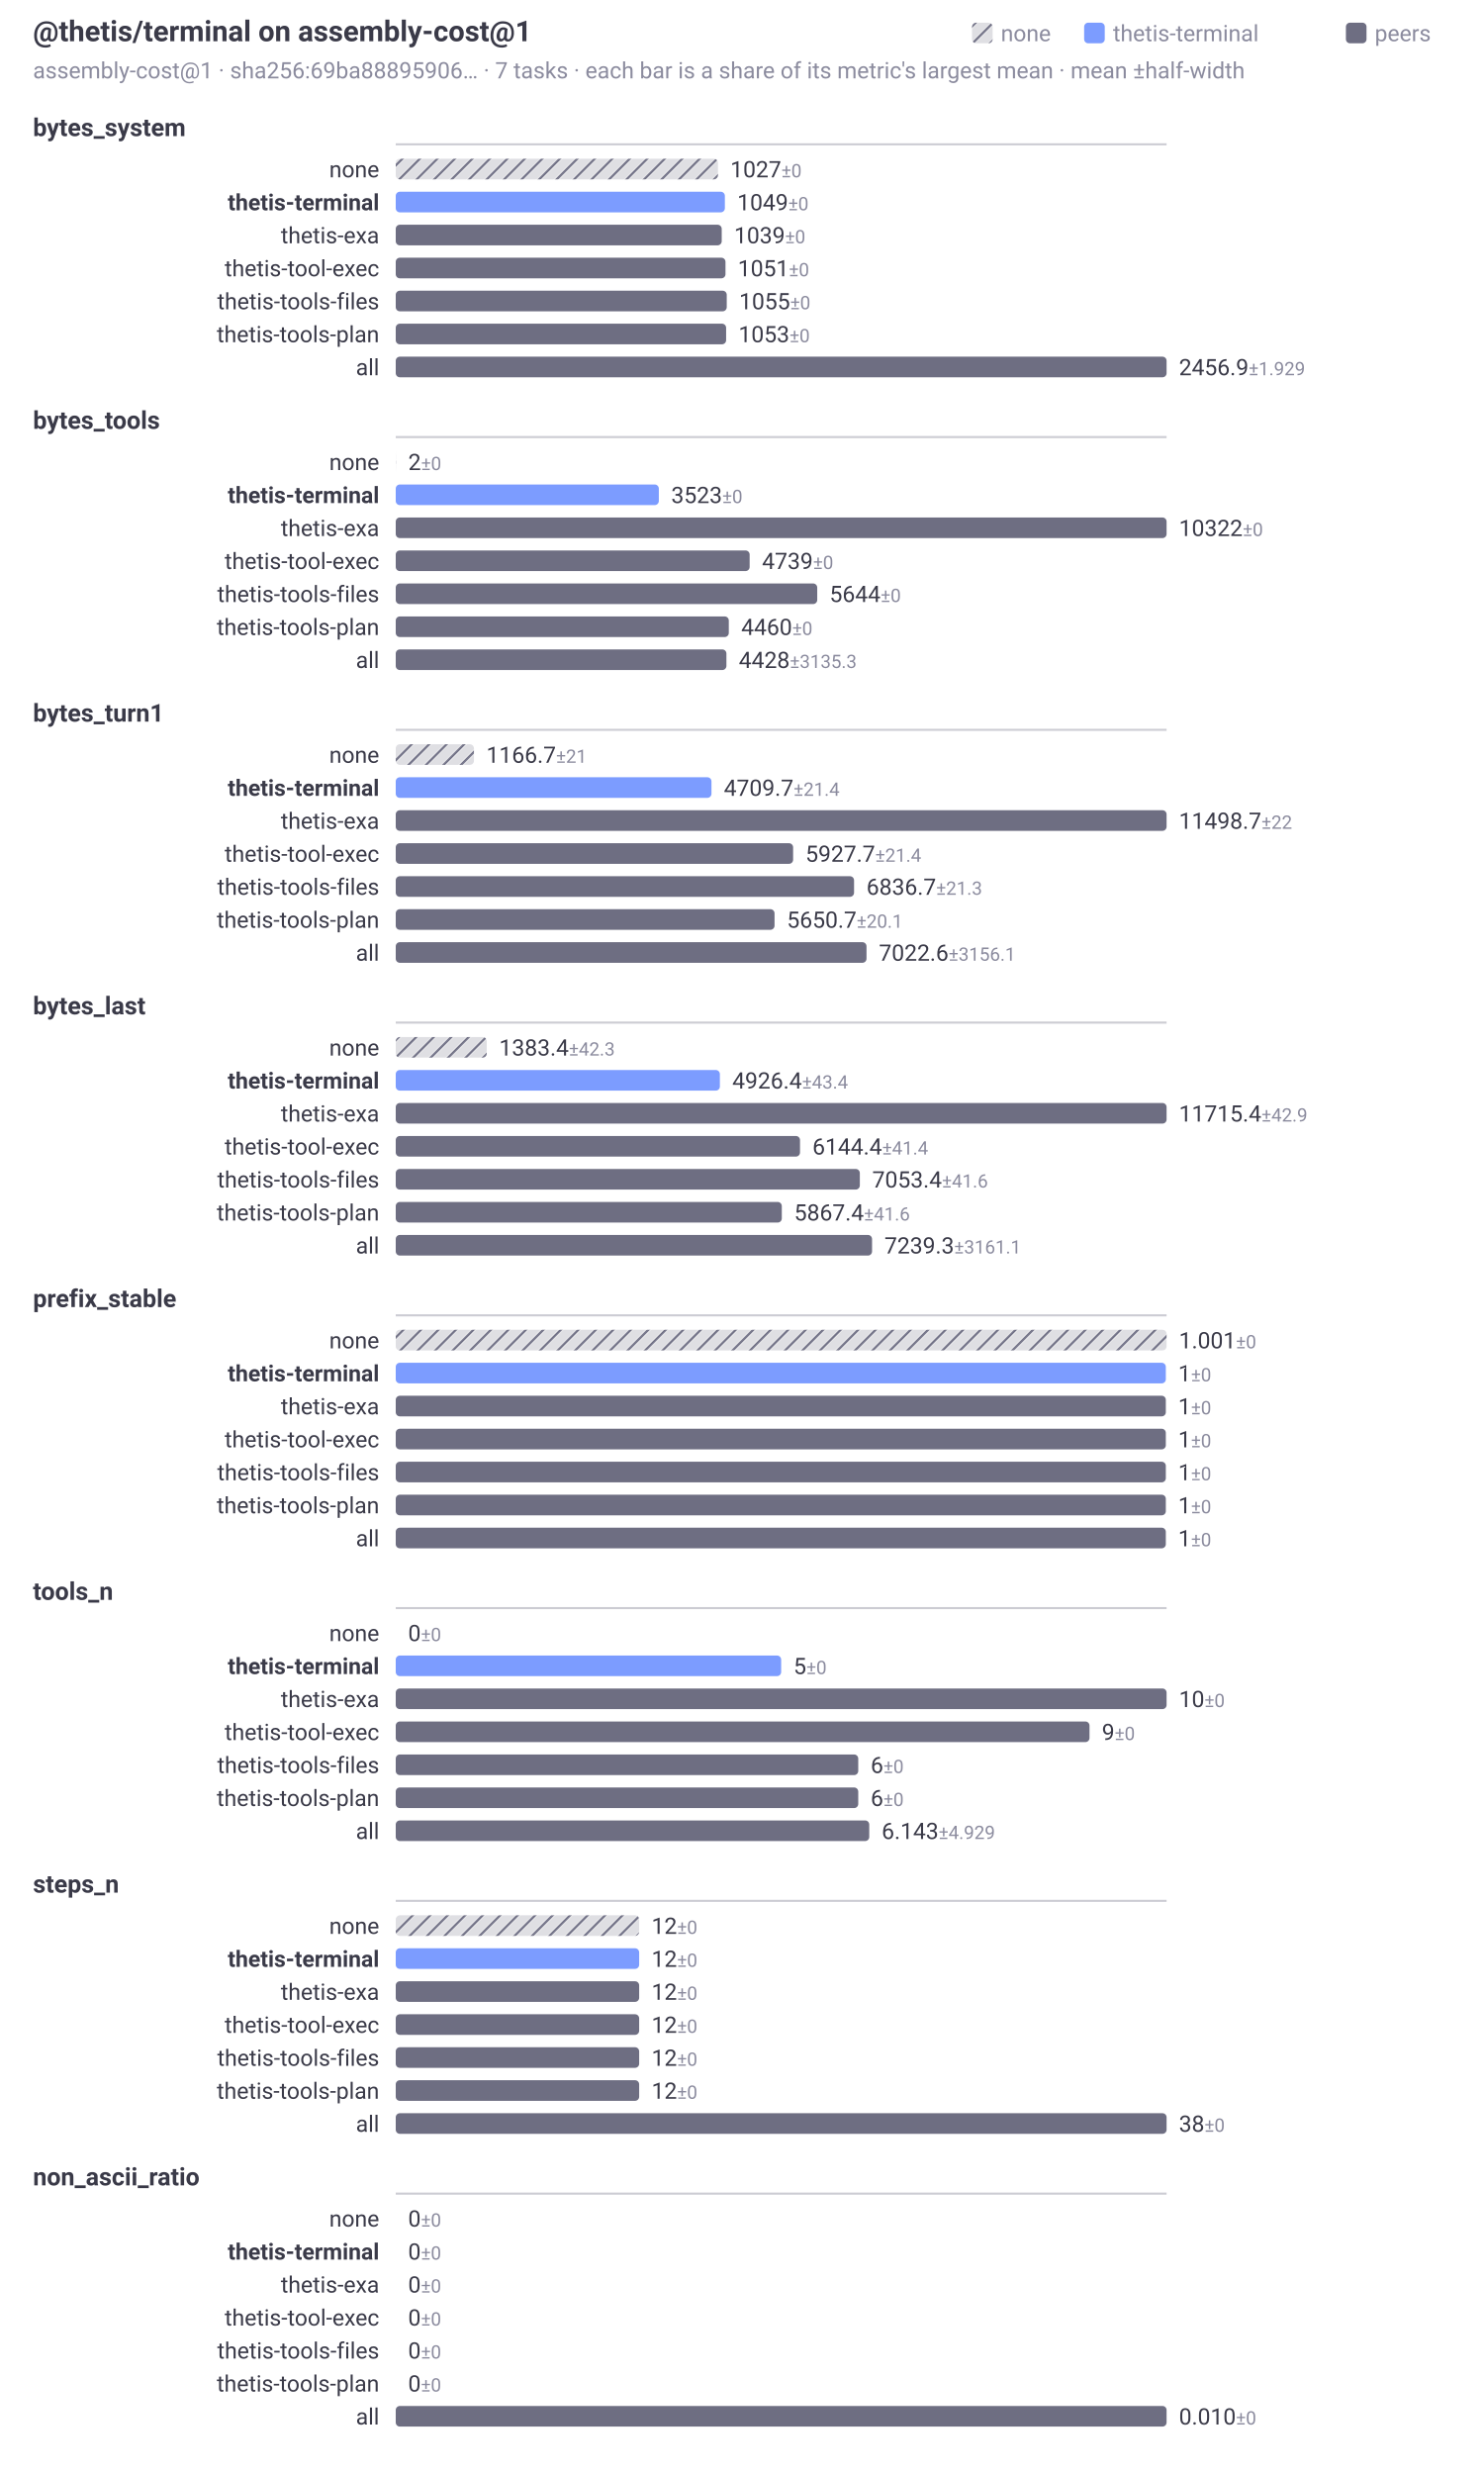
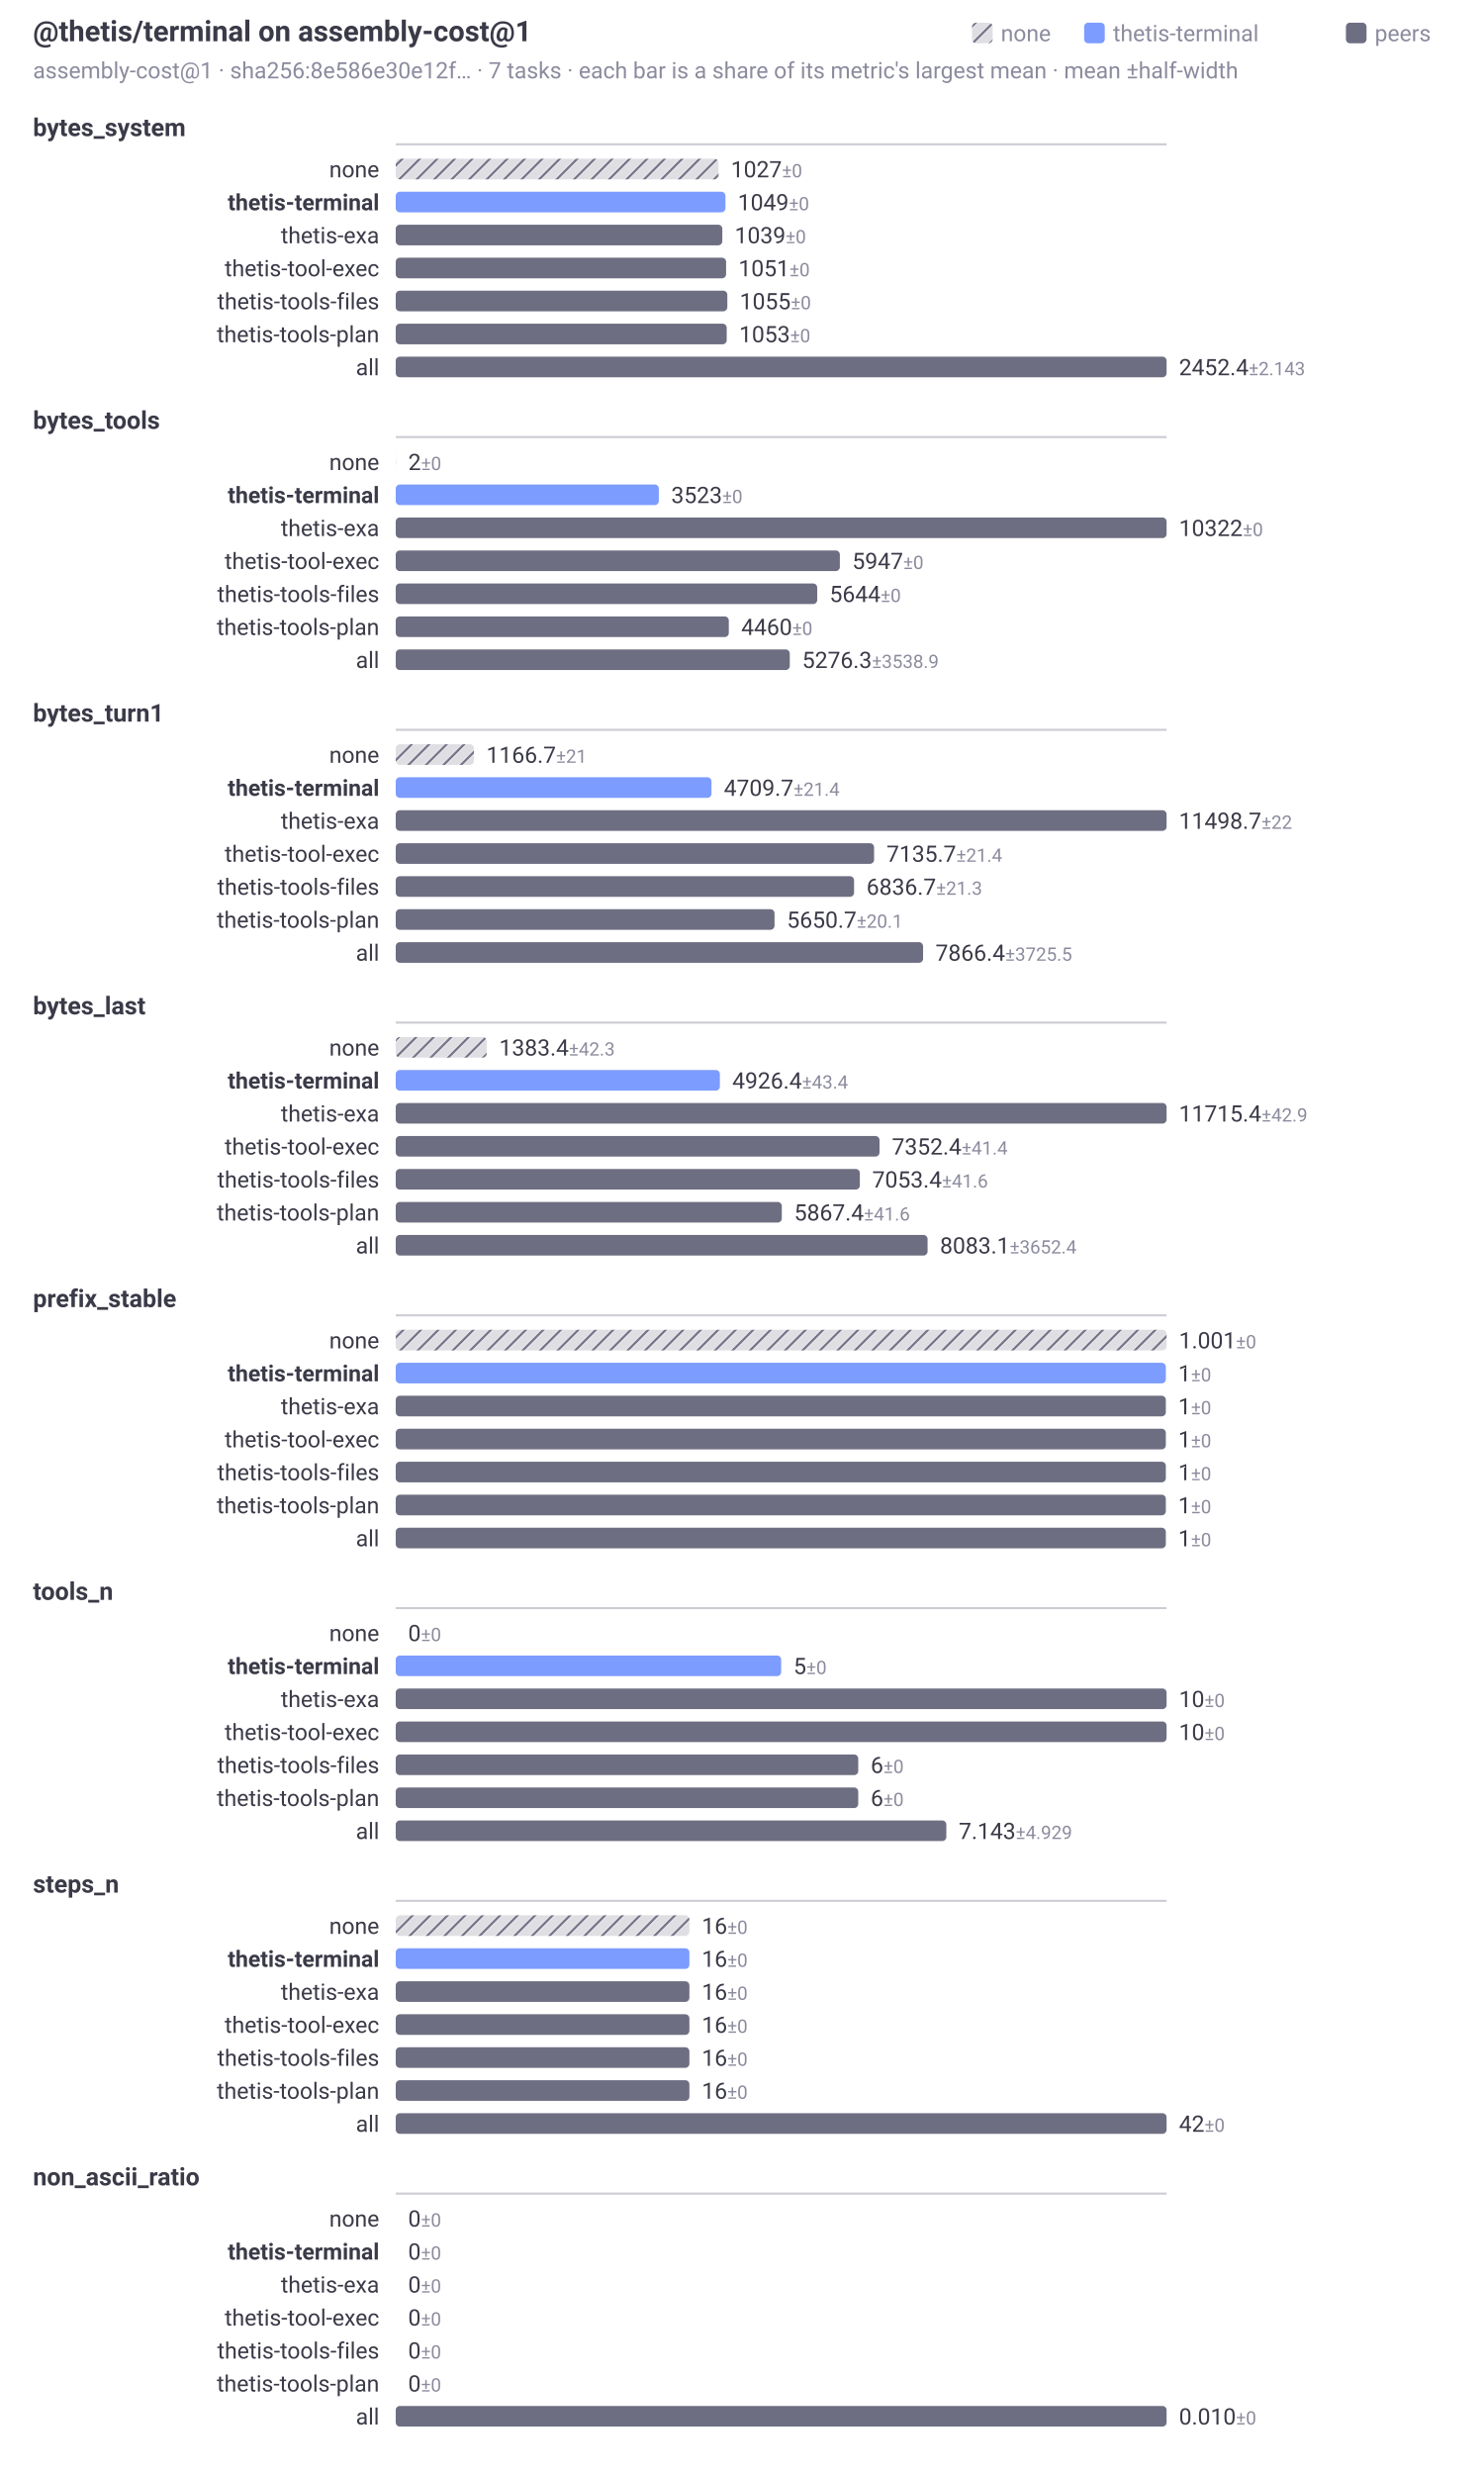
<svg xmlns="http://www.w3.org/2000/svg" width="720" height="1200" viewBox="0 0 720 1200" role="img" aria-labelledby="t d" font-family="system-ui, -apple-system, Segoe UI, Roboto, sans-serif">
  <style>.t{fill:#3a3a48}.f{fill:#8b8b9e}@media (prefers-color-scheme:dark){.t{fill:#d2d2dc}.f{fill:#9a9aae}}</style>
  <defs>
    <pattern id="hatch" width="6" height="6" patternUnits="userSpaceOnUse" patternTransform="rotate(45)">
      <rect width="6" height="6" fill="#6e6e82" fill-opacity="0.22" />
      <line x1="0" y1="0" x2="0" y2="6" stroke="#6e6e82" stroke-width="2" />
    </pattern>
  </defs>
  <text class="t" x="16" y="20" font-size="14" font-weight="600">@thetis/terminal on assembly-cost@1</text>
-   <text class="f" x="16" y="38" font-size="11">assembly-cost@1 · sha256:69ba88895906… · 7 tasks · each bar is a share of its metric's largest mean · mean ±half-width</text>
+   <text class="f" x="16" y="38" font-size="11">assembly-cost@1 · sha256:8e586e30e12f… · 7 tasks · each bar is a share of its metric's largest mean · mean ±half-width</text>
  <rect x="653" y="11" width="10" height="10" rx="2" fill="#6e6e82" />
  <text class="f" x="667" y="20" font-size="11">peers</text>
  <rect x="526" y="11" width="10" height="10" rx="2" fill="#7c9cff" />
  <text class="f" x="540" y="20" font-size="11">thetis-terminal</text>
  <rect x="471.6" y="11" width="10" height="10" rx="2" fill="url(#hatch)" />
  <text class="f" x="485.6" y="20" font-size="11">none</text>
  <text class="t" x="16" y="66" font-size="12" font-weight="600">bytes_system</text>
  <line x1="192" y1="70" x2="566" y2="70" stroke="#6e6e82" stroke-opacity="0.35" stroke-width="1" />
  <text class="t" x="184" y="86" font-size="11" text-anchor="end">none</text>
-   <rect x="192" y="77" width="156.34" height="10" rx="2" fill="url(#hatch)" />
-   <text class="t" x="354.34" y="86" font-size="11">1027<tspan class="f" font-size="9"> ±0</tspan>
+   <rect x="192" y="77" width="156.62" height="10" rx="2" fill="url(#hatch)" />
+   <text class="t" x="354.62" y="86" font-size="11">1027<tspan class="f" font-size="9"> ±0</tspan>
  </text>
  <text class="t" x="184" y="102" font-size="11" text-anchor="end" font-weight="600">thetis-terminal</text>
-   <rect x="192" y="93" width="159.69" height="10" rx="2" fill="#7c9cff" />
-   <text class="t" x="357.69" y="102" font-size="11">1049<tspan class="f" font-size="9"> ±0</tspan>
+   <rect x="192" y="93" width="159.97" height="10" rx="2" fill="#7c9cff" />
+   <text class="t" x="357.97" y="102" font-size="11">1049<tspan class="f" font-size="9"> ±0</tspan>
  </text>
  <text class="t" x="184" y="118" font-size="11" text-anchor="end">thetis-exa</text>
-   <rect x="192" y="109" width="158.16" height="10" rx="2" fill="#6e6e82" />
-   <text class="t" x="356.16" y="118" font-size="11">1039<tspan class="f" font-size="9"> ±0</tspan>
+   <rect x="192" y="109" width="158.45" height="10" rx="2" fill="#6e6e82" />
+   <text class="t" x="356.45" y="118" font-size="11">1039<tspan class="f" font-size="9"> ±0</tspan>
  </text>
  <text class="t" x="184" y="134" font-size="11" text-anchor="end">thetis-tool-exec</text>
-   <rect x="192" y="125" width="159.99" height="10" rx="2" fill="#6e6e82" />
-   <text class="t" x="357.99" y="134" font-size="11">1051<tspan class="f" font-size="9"> ±0</tspan>
+   <rect x="192" y="125" width="160.28" height="10" rx="2" fill="#6e6e82" />
+   <text class="t" x="358.28" y="134" font-size="11">1051<tspan class="f" font-size="9"> ±0</tspan>
  </text>
  <text class="t" x="184" y="150" font-size="11" text-anchor="end">thetis-tools-files</text>
-   <rect x="192" y="141" width="160.6" height="10" rx="2" fill="#6e6e82" />
-   <text class="t" x="358.6" y="150" font-size="11">1055<tspan class="f" font-size="9"> ±0</tspan>
+   <rect x="192" y="141" width="160.89" height="10" rx="2" fill="#6e6e82" />
+   <text class="t" x="358.89" y="150" font-size="11">1055<tspan class="f" font-size="9"> ±0</tspan>
  </text>
  <text class="t" x="184" y="166" font-size="11" text-anchor="end">thetis-tools-plan</text>
-   <rect x="192" y="157" width="160.3" height="10" rx="2" fill="#6e6e82" />
-   <text class="t" x="358.3" y="166" font-size="11">1053<tspan class="f" font-size="9"> ±0</tspan>
+   <rect x="192" y="157" width="160.58" height="10" rx="2" fill="#6e6e82" />
+   <text class="t" x="358.58" y="166" font-size="11">1053<tspan class="f" font-size="9"> ±0</tspan>
  </text>
  <text class="t" x="184" y="182" font-size="11" text-anchor="end">all</text>
  <rect x="192" y="173" width="374" height="10" rx="2" fill="#6e6e82" />
-   <text class="t" x="572" y="182" font-size="11">2456.9<tspan class="f" font-size="9"> ±1.929</tspan>
+   <text class="t" x="572" y="182" font-size="11">2452.4<tspan class="f" font-size="9"> ±2.143</tspan>
  </text>
  <text class="t" x="16" y="208" font-size="12" font-weight="600">bytes_tools</text>
  <line x1="192" y1="212" x2="566" y2="212" stroke="#6e6e82" stroke-opacity="0.35" stroke-width="1" />
  <text class="t" x="184" y="228" font-size="11" text-anchor="end">none</text>
  <rect x="192" y="219" width="0.07" height="10" rx="2" fill="url(#hatch)" />
  <text class="t" x="198.07" y="228" font-size="11">2<tspan class="f" font-size="9"> ±0</tspan>
  </text>
  <text class="t" x="184" y="244" font-size="11" text-anchor="end" font-weight="600">thetis-terminal</text>
  <rect x="192" y="235" width="127.65" height="10" rx="2" fill="#7c9cff" />
  <text class="t" x="325.65" y="244" font-size="11">3523<tspan class="f" font-size="9"> ±0</tspan>
  </text>
  <text class="t" x="184" y="260" font-size="11" text-anchor="end">thetis-exa</text>
  <rect x="192" y="251" width="374" height="10" rx="2" fill="#6e6e82" />
  <text class="t" x="572" y="260" font-size="11">10322<tspan class="f" font-size="9"> ±0</tspan>
  </text>
  <text class="t" x="184" y="276" font-size="11" text-anchor="end">thetis-tool-exec</text>
-   <rect x="192" y="267" width="171.71" height="10" rx="2" fill="#6e6e82" />
-   <text class="t" x="369.71" y="276" font-size="11">4739<tspan class="f" font-size="9"> ±0</tspan>
+   <rect x="192" y="267" width="215.48" height="10" rx="2" fill="#6e6e82" />
+   <text class="t" x="413.48" y="276" font-size="11">5947<tspan class="f" font-size="9"> ±0</tspan>
  </text>
  <text class="t" x="184" y="292" font-size="11" text-anchor="end">thetis-tools-files</text>
  <rect x="192" y="283" width="204.5" height="10" rx="2" fill="#6e6e82" />
  <text class="t" x="402.5" y="292" font-size="11">5644<tspan class="f" font-size="9"> ±0</tspan>
  </text>
  <text class="t" x="184" y="308" font-size="11" text-anchor="end">thetis-tools-plan</text>
  <rect x="192" y="299" width="161.6" height="10" rx="2" fill="#6e6e82" />
  <text class="t" x="359.6" y="308" font-size="11">4460<tspan class="f" font-size="9"> ±0</tspan>
  </text>
  <text class="t" x="184" y="324" font-size="11" text-anchor="end">all</text>
-   <rect x="192" y="315" width="160.44" height="10" rx="2" fill="#6e6e82" />
-   <text class="t" x="358.44" y="324" font-size="11">4428<tspan class="f" font-size="9"> ±3135.3</tspan>
+   <rect x="192" y="315" width="191.18" height="10" rx="2" fill="#6e6e82" />
+   <text class="t" x="389.18" y="324" font-size="11">5276.3<tspan class="f" font-size="9"> ±3538.9</tspan>
  </text>
  <text class="t" x="16" y="350" font-size="12" font-weight="600">bytes_turn1</text>
  <line x1="192" y1="354" x2="566" y2="354" stroke="#6e6e82" stroke-opacity="0.35" stroke-width="1" />
  <text class="t" x="184" y="370" font-size="11" text-anchor="end">none</text>
  <rect x="192" y="361" width="37.95" height="10" rx="2" fill="url(#hatch)" />
  <text class="t" x="235.95" y="370" font-size="11">1166.7<tspan class="f" font-size="9"> ±21</tspan>
  </text>
  <text class="t" x="184" y="386" font-size="11" text-anchor="end" font-weight="600">thetis-terminal</text>
  <rect x="192" y="377" width="153.19" height="10" rx="2" fill="#7c9cff" />
  <text class="t" x="351.19" y="386" font-size="11">4709.7<tspan class="f" font-size="9"> ±21.4</tspan>
  </text>
  <text class="t" x="184" y="402" font-size="11" text-anchor="end">thetis-exa</text>
  <rect x="192" y="393" width="374" height="10" rx="2" fill="#6e6e82" />
  <text class="t" x="572" y="402" font-size="11">11498.7<tspan class="f" font-size="9"> ±22</tspan>
  </text>
  <text class="t" x="184" y="418" font-size="11" text-anchor="end">thetis-tool-exec</text>
-   <rect x="192" y="409" width="192.8" height="10" rx="2" fill="#6e6e82" />
-   <text class="t" x="390.8" y="418" font-size="11">5927.7<tspan class="f" font-size="9"> ±21.4</tspan>
+   <rect x="192" y="409" width="232.09" height="10" rx="2" fill="#6e6e82" />
+   <text class="t" x="430.09" y="418" font-size="11">7135.7<tspan class="f" font-size="9"> ±21.4</tspan>
  </text>
  <text class="t" x="184" y="434" font-size="11" text-anchor="end">thetis-tools-files</text>
  <rect x="192" y="425" width="222.37" height="10" rx="2" fill="#6e6e82" />
  <text class="t" x="420.37" y="434" font-size="11">6836.7<tspan class="f" font-size="9"> ±21.3</tspan>
  </text>
  <text class="t" x="184" y="450" font-size="11" text-anchor="end">thetis-tools-plan</text>
  <rect x="192" y="441" width="183.79" height="10" rx="2" fill="#6e6e82" />
  <text class="t" x="381.79" y="450" font-size="11">5650.7<tspan class="f" font-size="9"> ±20.1</tspan>
  </text>
  <text class="t" x="184" y="466" font-size="11" text-anchor="end">all</text>
-   <rect x="192" y="457" width="228.41" height="10" rx="2" fill="#6e6e82" />
-   <text class="t" x="426.41" y="466" font-size="11">7022.6<tspan class="f" font-size="9"> ±3156.1</tspan>
+   <rect x="192" y="457" width="255.86" height="10" rx="2" fill="#6e6e82" />
+   <text class="t" x="453.86" y="466" font-size="11">7866.4<tspan class="f" font-size="9"> ±3725.5</tspan>
  </text>
  <text class="t" x="16" y="492" font-size="12" font-weight="600">bytes_last</text>
  <line x1="192" y1="496" x2="566" y2="496" stroke="#6e6e82" stroke-opacity="0.35" stroke-width="1" />
  <text class="t" x="184" y="512" font-size="11" text-anchor="end">none</text>
  <rect x="192" y="503" width="44.16" height="10" rx="2" fill="url(#hatch)" />
  <text class="t" x="242.16" y="512" font-size="11">1383.4<tspan class="f" font-size="9"> ±42.3</tspan>
  </text>
  <text class="t" x="184" y="528" font-size="11" text-anchor="end" font-weight="600">thetis-terminal</text>
  <rect x="192" y="519" width="157.27" height="10" rx="2" fill="#7c9cff" />
  <text class="t" x="355.27" y="528" font-size="11">4926.4<tspan class="f" font-size="9"> ±43.4</tspan>
  </text>
  <text class="t" x="184" y="544" font-size="11" text-anchor="end">thetis-exa</text>
  <rect x="192" y="535" width="374" height="10" rx="2" fill="#6e6e82" />
  <text class="t" x="572" y="544" font-size="11">11715.4<tspan class="f" font-size="9"> ±42.9</tspan>
  </text>
  <text class="t" x="184" y="560" font-size="11" text-anchor="end">thetis-tool-exec</text>
-   <rect x="192" y="551" width="196.15" height="10" rx="2" fill="#6e6e82" />
-   <text class="t" x="394.15" y="560" font-size="11">6144.4<tspan class="f" font-size="9"> ±41.4</tspan>
+   <rect x="192" y="551" width="234.72" height="10" rx="2" fill="#6e6e82" />
+   <text class="t" x="432.72" y="560" font-size="11">7352.4<tspan class="f" font-size="9"> ±41.4</tspan>
  </text>
  <text class="t" x="184" y="576" font-size="11" text-anchor="end">thetis-tools-files</text>
  <rect x="192" y="567" width="225.17" height="10" rx="2" fill="#6e6e82" />
  <text class="t" x="423.17" y="576" font-size="11">7053.4<tspan class="f" font-size="9"> ±41.6</tspan>
  </text>
  <text class="t" x="184" y="592" font-size="11" text-anchor="end">thetis-tools-plan</text>
  <rect x="192" y="583" width="187.31" height="10" rx="2" fill="#6e6e82" />
  <text class="t" x="385.31" y="592" font-size="11">5867.4<tspan class="f" font-size="9"> ±41.6</tspan>
  </text>
  <text class="t" x="184" y="608" font-size="11" text-anchor="end">all</text>
-   <rect x="192" y="599" width="231.1" height="10" rx="2" fill="#6e6e82" />
-   <text class="t" x="429.1" y="608" font-size="11">7239.3<tspan class="f" font-size="9"> ±3161.1</tspan>
+   <rect x="192" y="599" width="258.04" height="10" rx="2" fill="#6e6e82" />
+   <text class="t" x="456.04" y="608" font-size="11">8083.1<tspan class="f" font-size="9"> ±3652.4</tspan>
  </text>
  <text class="t" x="16" y="634" font-size="12" font-weight="600">prefix_stable</text>
  <line x1="192" y1="638" x2="566" y2="638" stroke="#6e6e82" stroke-opacity="0.35" stroke-width="1" />
  <text class="t" x="184" y="654" font-size="11" text-anchor="end">none</text>
  <rect x="192" y="645" width="374" height="10" rx="2" fill="url(#hatch)" />
  <text class="t" x="572" y="654" font-size="11">1.001<tspan class="f" font-size="9"> ±0</tspan>
  </text>
  <text class="t" x="184" y="670" font-size="11" text-anchor="end" font-weight="600">thetis-terminal</text>
  <rect x="192" y="661" width="373.63" height="10" rx="2" fill="#7c9cff" />
  <text class="t" x="571.63" y="670" font-size="11">1<tspan class="f" font-size="9"> ±0</tspan>
  </text>
  <text class="t" x="184" y="686" font-size="11" text-anchor="end">thetis-exa</text>
  <rect x="192" y="677" width="373.63" height="10" rx="2" fill="#6e6e82" />
  <text class="t" x="571.63" y="686" font-size="11">1<tspan class="f" font-size="9"> ±0</tspan>
  </text>
  <text class="t" x="184" y="702" font-size="11" text-anchor="end">thetis-tool-exec</text>
  <rect x="192" y="693" width="373.63" height="10" rx="2" fill="#6e6e82" />
  <text class="t" x="571.63" y="702" font-size="11">1<tspan class="f" font-size="9"> ±0</tspan>
  </text>
  <text class="t" x="184" y="718" font-size="11" text-anchor="end">thetis-tools-files</text>
  <rect x="192" y="709" width="373.63" height="10" rx="2" fill="#6e6e82" />
  <text class="t" x="571.63" y="718" font-size="11">1<tspan class="f" font-size="9"> ±0</tspan>
  </text>
  <text class="t" x="184" y="734" font-size="11" text-anchor="end">thetis-tools-plan</text>
  <rect x="192" y="725" width="373.63" height="10" rx="2" fill="#6e6e82" />
  <text class="t" x="571.63" y="734" font-size="11">1<tspan class="f" font-size="9"> ±0</tspan>
  </text>
  <text class="t" x="184" y="750" font-size="11" text-anchor="end">all</text>
  <rect x="192" y="741" width="373.63" height="10" rx="2" fill="#6e6e82" />
  <text class="t" x="571.63" y="750" font-size="11">1<tspan class="f" font-size="9"> ±0</tspan>
  </text>
  <text class="t" x="16" y="776" font-size="12" font-weight="600">tools_n</text>
  <line x1="192" y1="780" x2="566" y2="780" stroke="#6e6e82" stroke-opacity="0.35" stroke-width="1" />
  <text class="t" x="184" y="796" font-size="11" text-anchor="end">none</text>
  <rect x="192" y="787" width="0" height="10" rx="2" fill="url(#hatch)" />
  <text class="t" x="198" y="796" font-size="11">0<tspan class="f" font-size="9"> ±0</tspan>
  </text>
  <text class="t" x="184" y="812" font-size="11" text-anchor="end" font-weight="600">thetis-terminal</text>
  <rect x="192" y="803" width="187" height="10" rx="2" fill="#7c9cff" />
  <text class="t" x="385" y="812" font-size="11">5<tspan class="f" font-size="9"> ±0</tspan>
  </text>
  <text class="t" x="184" y="828" font-size="11" text-anchor="end">thetis-exa</text>
  <rect x="192" y="819" width="374" height="10" rx="2" fill="#6e6e82" />
  <text class="t" x="572" y="828" font-size="11">10<tspan class="f" font-size="9"> ±0</tspan>
  </text>
  <text class="t" x="184" y="844" font-size="11" text-anchor="end">thetis-tool-exec</text>
-   <rect x="192" y="835" width="336.6" height="10" rx="2" fill="#6e6e82" />
-   <text class="t" x="534.6" y="844" font-size="11">9<tspan class="f" font-size="9"> ±0</tspan>
+   <rect x="192" y="835" width="374" height="10" rx="2" fill="#6e6e82" />
+   <text class="t" x="572" y="844" font-size="11">10<tspan class="f" font-size="9"> ±0</tspan>
  </text>
  <text class="t" x="184" y="860" font-size="11" text-anchor="end">thetis-tools-files</text>
  <rect x="192" y="851" width="224.4" height="10" rx="2" fill="#6e6e82" />
  <text class="t" x="422.4" y="860" font-size="11">6<tspan class="f" font-size="9"> ±0</tspan>
  </text>
  <text class="t" x="184" y="876" font-size="11" text-anchor="end">thetis-tools-plan</text>
  <rect x="192" y="867" width="224.4" height="10" rx="2" fill="#6e6e82" />
  <text class="t" x="422.4" y="876" font-size="11">6<tspan class="f" font-size="9"> ±0</tspan>
  </text>
  <text class="t" x="184" y="892" font-size="11" text-anchor="end">all</text>
-   <rect x="192" y="883" width="229.74" height="10" rx="2" fill="#6e6e82" />
-   <text class="t" x="427.74" y="892" font-size="11">6.143<tspan class="f" font-size="9"> ±4.929</tspan>
+   <rect x="192" y="883" width="267.14" height="10" rx="2" fill="#6e6e82" />
+   <text class="t" x="465.14" y="892" font-size="11">7.143<tspan class="f" font-size="9"> ±4.929</tspan>
  </text>
  <text class="t" x="16" y="918" font-size="12" font-weight="600">steps_n</text>
  <line x1="192" y1="922" x2="566" y2="922" stroke="#6e6e82" stroke-opacity="0.35" stroke-width="1" />
  <text class="t" x="184" y="938" font-size="11" text-anchor="end">none</text>
-   <rect x="192" y="929" width="118.11" height="10" rx="2" fill="url(#hatch)" />
-   <text class="t" x="316.11" y="938" font-size="11">12<tspan class="f" font-size="9"> ±0</tspan>
+   <rect x="192" y="929" width="142.48" height="10" rx="2" fill="url(#hatch)" />
+   <text class="t" x="340.48" y="938" font-size="11">16<tspan class="f" font-size="9"> ±0</tspan>
  </text>
  <text class="t" x="184" y="954" font-size="11" text-anchor="end" font-weight="600">thetis-terminal</text>
-   <rect x="192" y="945" width="118.11" height="10" rx="2" fill="#7c9cff" />
-   <text class="t" x="316.11" y="954" font-size="11">12<tspan class="f" font-size="9"> ±0</tspan>
+   <rect x="192" y="945" width="142.48" height="10" rx="2" fill="#7c9cff" />
+   <text class="t" x="340.48" y="954" font-size="11">16<tspan class="f" font-size="9"> ±0</tspan>
  </text>
  <text class="t" x="184" y="970" font-size="11" text-anchor="end">thetis-exa</text>
-   <rect x="192" y="961" width="118.11" height="10" rx="2" fill="#6e6e82" />
-   <text class="t" x="316.11" y="970" font-size="11">12<tspan class="f" font-size="9"> ±0</tspan>
+   <rect x="192" y="961" width="142.48" height="10" rx="2" fill="#6e6e82" />
+   <text class="t" x="340.48" y="970" font-size="11">16<tspan class="f" font-size="9"> ±0</tspan>
  </text>
  <text class="t" x="184" y="986" font-size="11" text-anchor="end">thetis-tool-exec</text>
-   <rect x="192" y="977" width="118.11" height="10" rx="2" fill="#6e6e82" />
-   <text class="t" x="316.11" y="986" font-size="11">12<tspan class="f" font-size="9"> ±0</tspan>
+   <rect x="192" y="977" width="142.48" height="10" rx="2" fill="#6e6e82" />
+   <text class="t" x="340.48" y="986" font-size="11">16<tspan class="f" font-size="9"> ±0</tspan>
  </text>
  <text class="t" x="184" y="1002" font-size="11" text-anchor="end">thetis-tools-files</text>
-   <rect x="192" y="993" width="118.11" height="10" rx="2" fill="#6e6e82" />
-   <text class="t" x="316.11" y="1002" font-size="11">12<tspan class="f" font-size="9"> ±0</tspan>
+   <rect x="192" y="993" width="142.48" height="10" rx="2" fill="#6e6e82" />
+   <text class="t" x="340.48" y="1002" font-size="11">16<tspan class="f" font-size="9"> ±0</tspan>
  </text>
  <text class="t" x="184" y="1018" font-size="11" text-anchor="end">thetis-tools-plan</text>
-   <rect x="192" y="1009" width="118.11" height="10" rx="2" fill="#6e6e82" />
-   <text class="t" x="316.11" y="1018" font-size="11">12<tspan class="f" font-size="9"> ±0</tspan>
+   <rect x="192" y="1009" width="142.48" height="10" rx="2" fill="#6e6e82" />
+   <text class="t" x="340.48" y="1018" font-size="11">16<tspan class="f" font-size="9"> ±0</tspan>
  </text>
  <text class="t" x="184" y="1034" font-size="11" text-anchor="end">all</text>
  <rect x="192" y="1025" width="374" height="10" rx="2" fill="#6e6e82" />
-   <text class="t" x="572" y="1034" font-size="11">38<tspan class="f" font-size="9"> ±0</tspan>
+   <text class="t" x="572" y="1034" font-size="11">42<tspan class="f" font-size="9"> ±0</tspan>
  </text>
  <text class="t" x="16" y="1060" font-size="12" font-weight="600">non_ascii_ratio</text>
  <line x1="192" y1="1064" x2="566" y2="1064" stroke="#6e6e82" stroke-opacity="0.35" stroke-width="1" />
  <text class="t" x="184" y="1080" font-size="11" text-anchor="end">none</text>
  <rect x="192" y="1071" width="0" height="10" rx="2" fill="url(#hatch)" />
  <text class="t" x="198" y="1080" font-size="11">0<tspan class="f" font-size="9"> ±0</tspan>
  </text>
  <text class="t" x="184" y="1096" font-size="11" text-anchor="end" font-weight="600">thetis-terminal</text>
  <rect x="192" y="1087" width="0" height="10" rx="2" fill="#7c9cff" />
  <text class="t" x="198" y="1096" font-size="11">0<tspan class="f" font-size="9"> ±0</tspan>
  </text>
  <text class="t" x="184" y="1112" font-size="11" text-anchor="end">thetis-exa</text>
  <rect x="192" y="1103" width="0" height="10" rx="2" fill="#6e6e82" />
  <text class="t" x="198" y="1112" font-size="11">0<tspan class="f" font-size="9"> ±0</tspan>
  </text>
  <text class="t" x="184" y="1128" font-size="11" text-anchor="end">thetis-tool-exec</text>
  <rect x="192" y="1119" width="0" height="10" rx="2" fill="#6e6e82" />
  <text class="t" x="198" y="1128" font-size="11">0<tspan class="f" font-size="9"> ±0</tspan>
  </text>
  <text class="t" x="184" y="1144" font-size="11" text-anchor="end">thetis-tools-files</text>
  <rect x="192" y="1135" width="0" height="10" rx="2" fill="#6e6e82" />
  <text class="t" x="198" y="1144" font-size="11">0<tspan class="f" font-size="9"> ±0</tspan>
  </text>
  <text class="t" x="184" y="1160" font-size="11" text-anchor="end">thetis-tools-plan</text>
  <rect x="192" y="1151" width="0" height="10" rx="2" fill="#6e6e82" />
  <text class="t" x="198" y="1160" font-size="11">0<tspan class="f" font-size="9"> ±0</tspan>
  </text>
  <text class="t" x="184" y="1176" font-size="11" text-anchor="end">all</text>
  <rect x="192" y="1167" width="374" height="10" rx="2" fill="#6e6e82" />
  <text class="t" x="572" y="1176" font-size="11">0.010<tspan class="f" font-size="9"> ±0</tspan>
  </text>
</svg>
